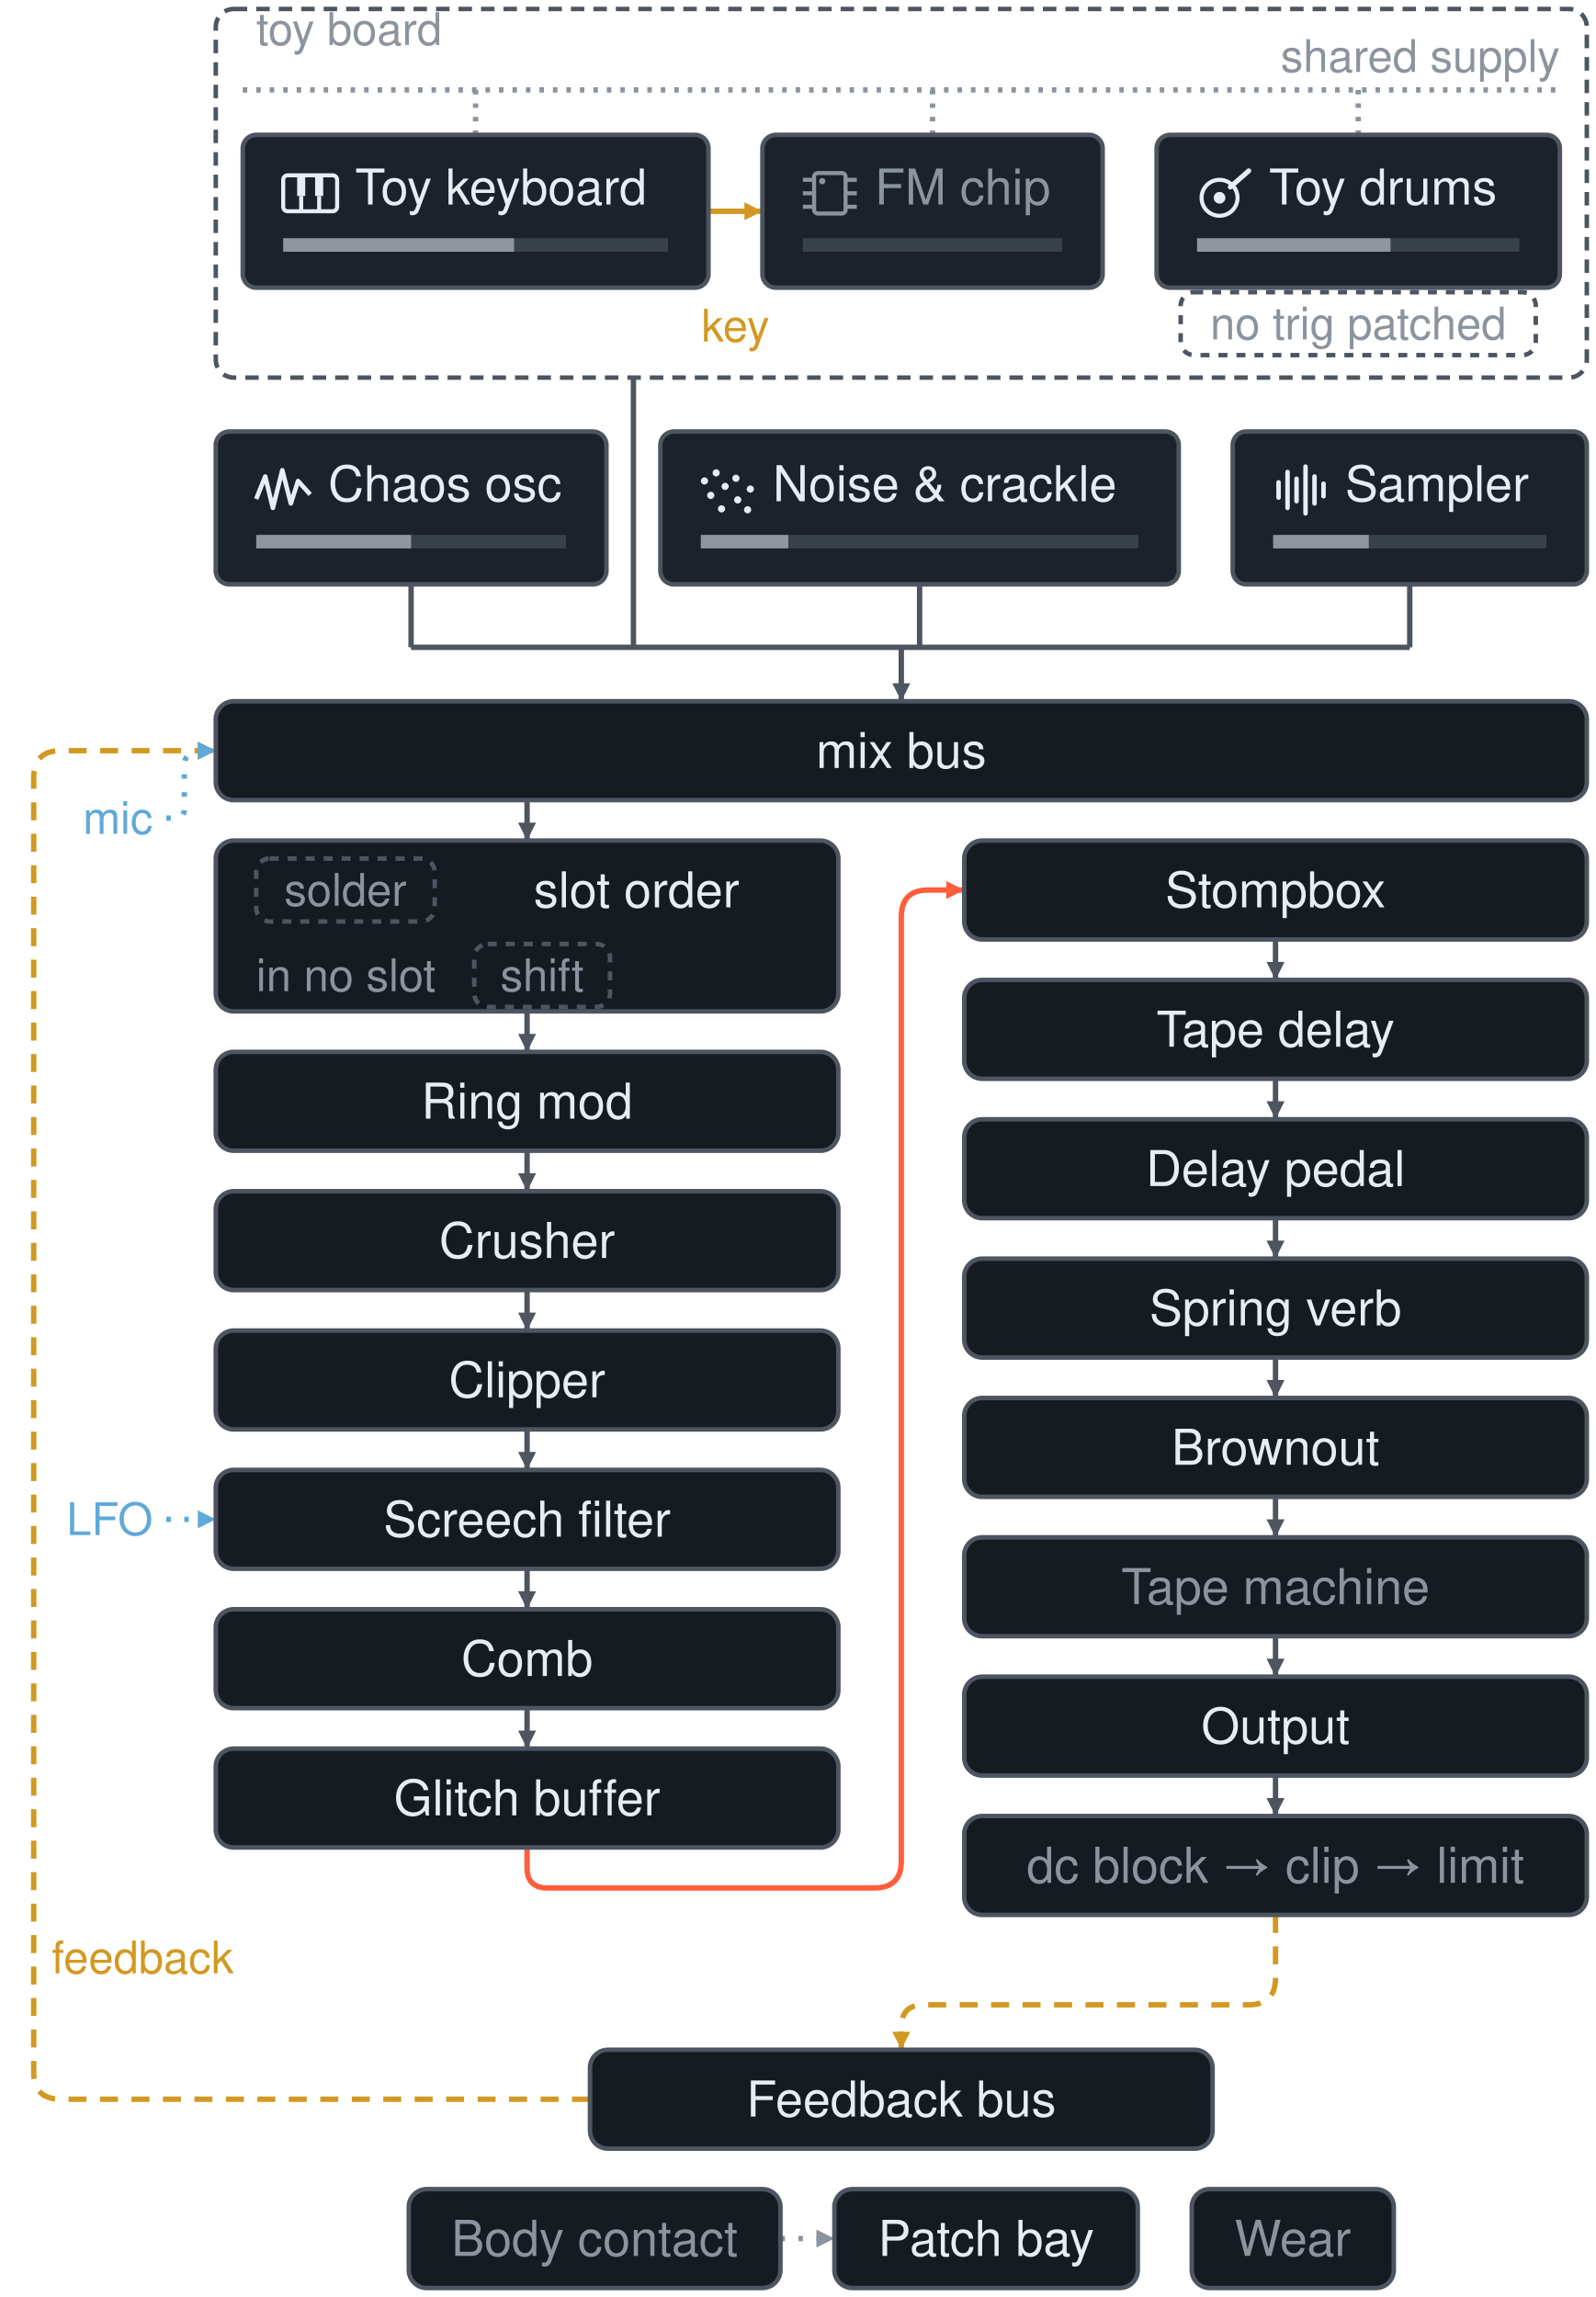
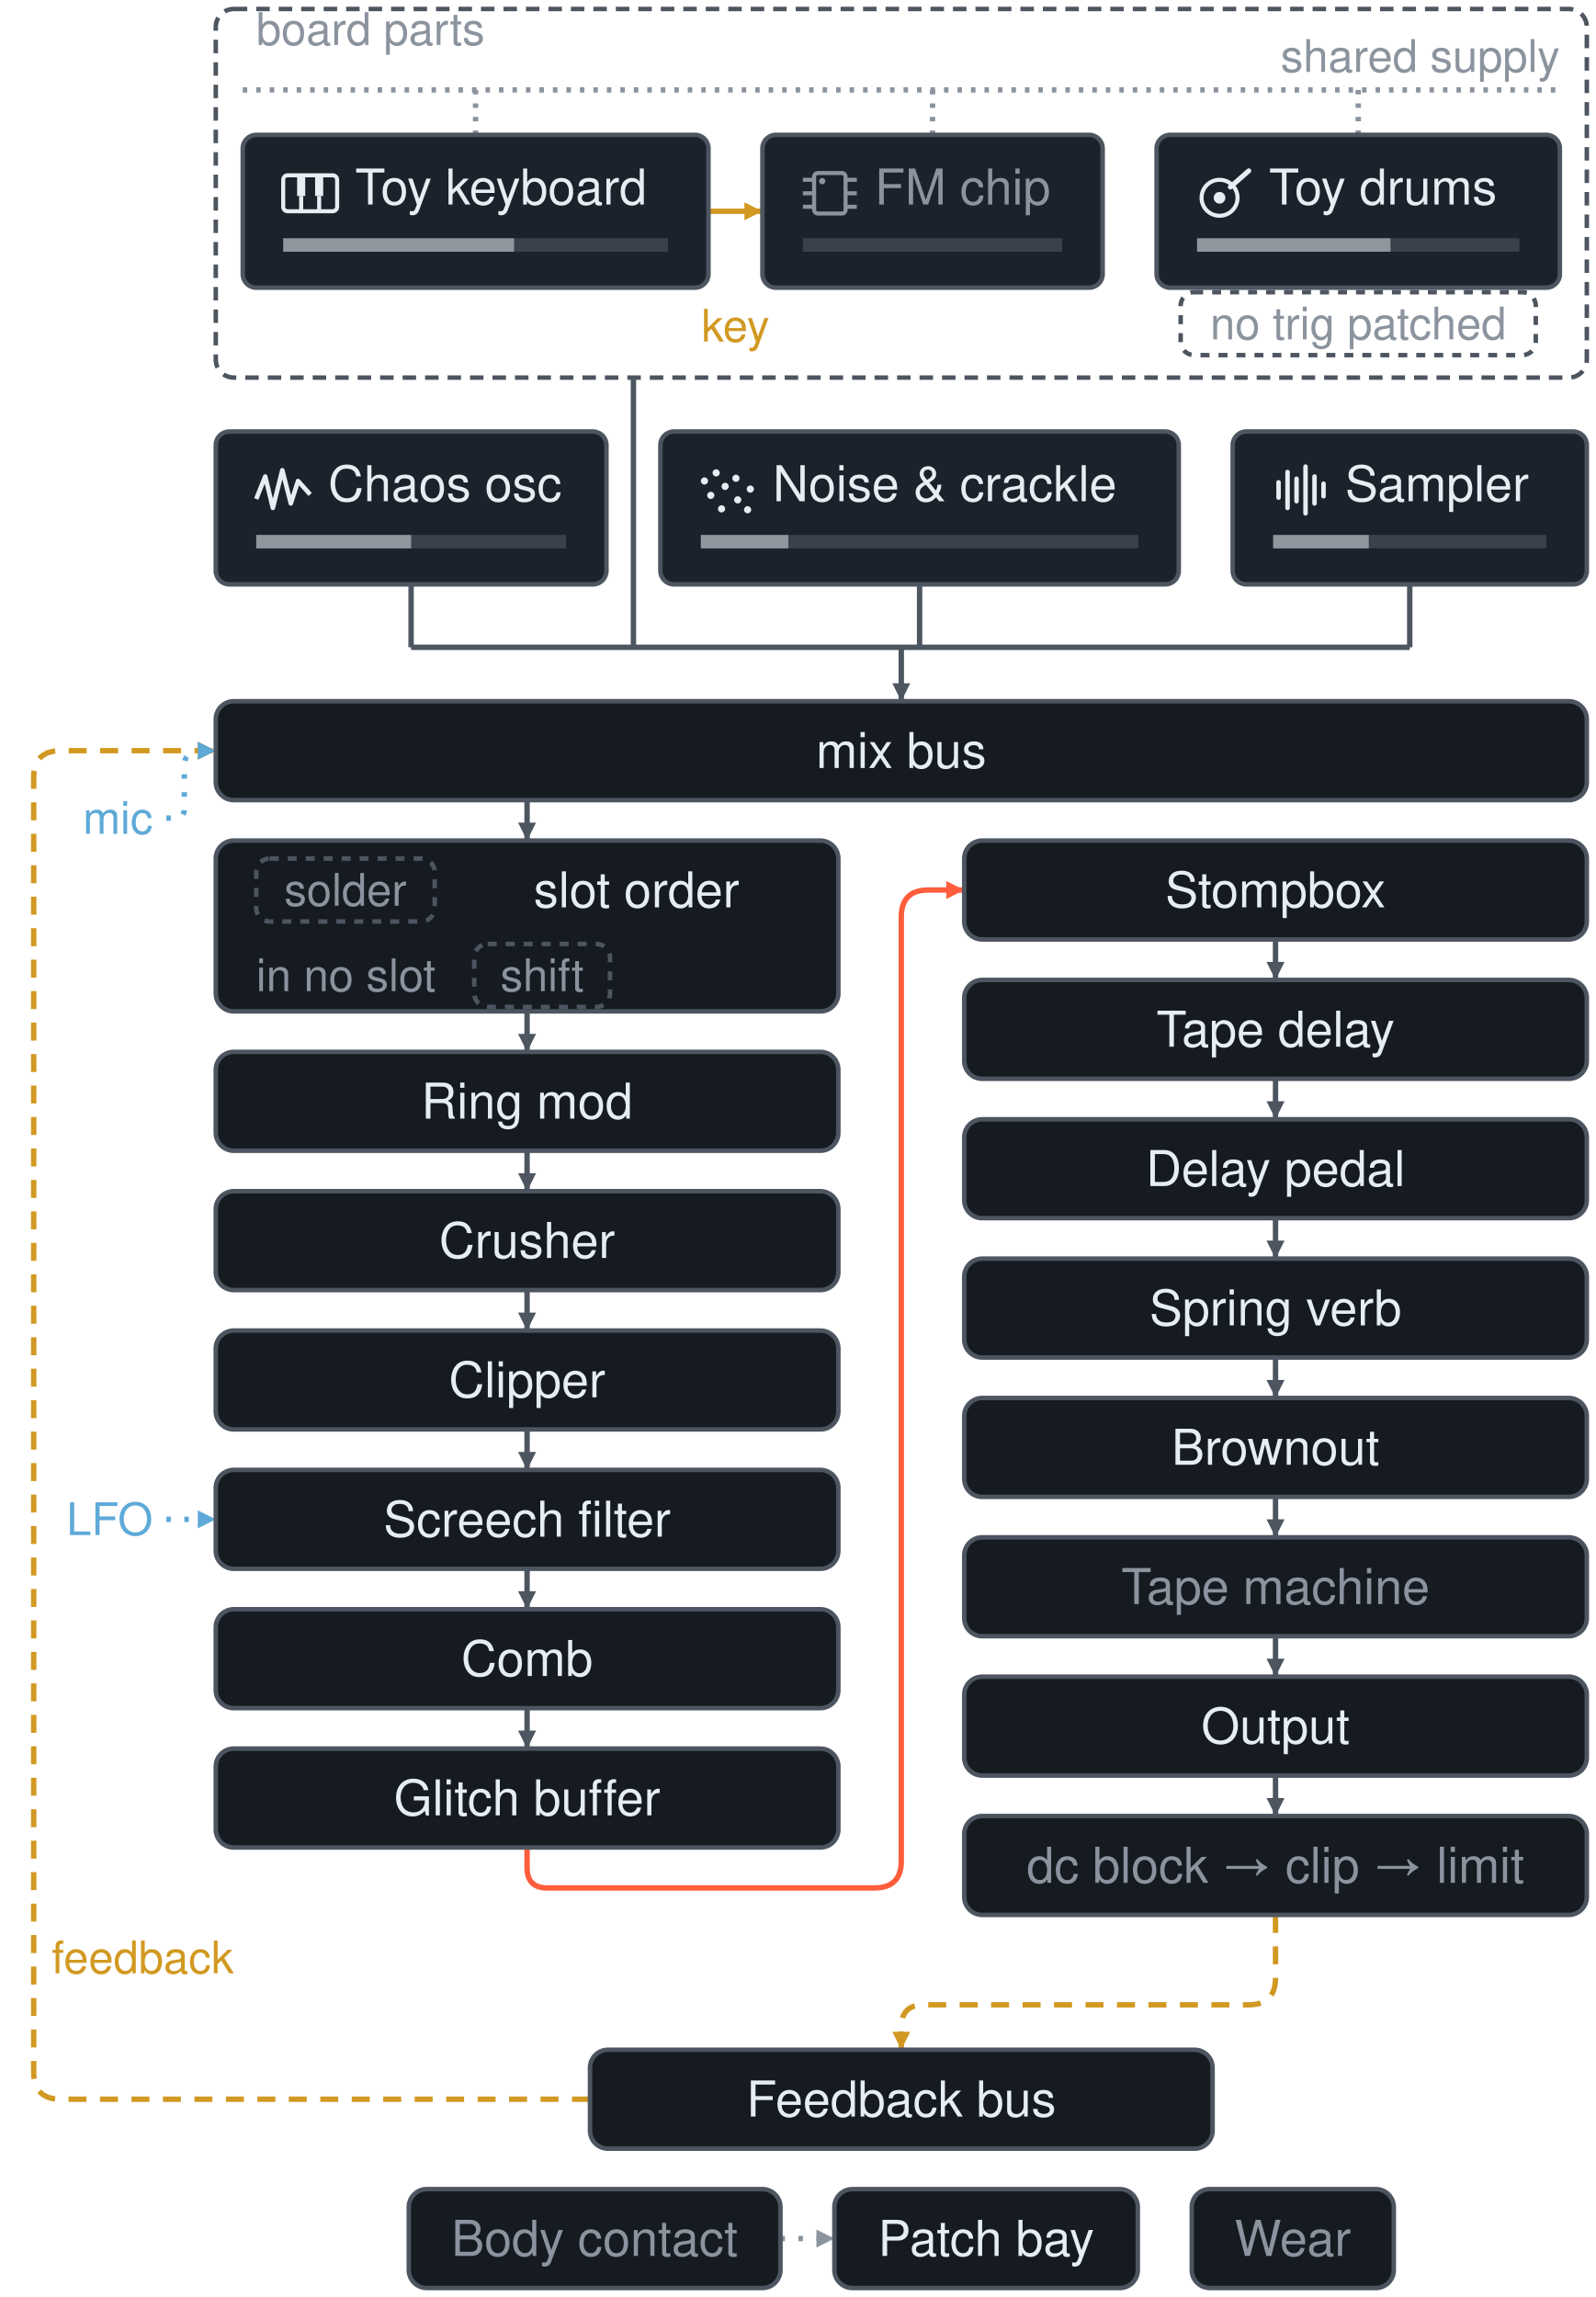
<svg xmlns="http://www.w3.org/2000/svg" viewBox="0 0 355 511" width="355" height="511" font-family="Helvetica, Arial, sans-serif">
  <g class="wire">
    <path class="line" d="M 54 20 L 347 20" fill="none" stroke="#8b949e" stroke-width="1.2" stroke-dasharray="1 2" />
    <path class="head" d="" fill="#8b949e" />
    <text x="347" y="16" fill="#8b949e" font-size="10" text-anchor="end">shared supply</text>
  </g>
  <g class="wire">
    <path class="line" d="M 105.8 20 L 105.8 30" fill="none" stroke="#8b949e" stroke-width="1.2" stroke-dasharray="1 2" />
    <path class="head" d="" fill="#8b949e" />
  </g>
  <g class="wire">
    <path class="line" d="M 302.15 20 L 302.15 30" fill="none" stroke="#8b949e" stroke-width="1.2" stroke-dasharray="1 2" />
    <path class="head" d="" fill="#8b949e" />
  </g>
  <g class="wire">
    <path class="line" d="M 207.45 20 L 207.45 30" fill="none" stroke="#8b949e" stroke-width="1.2" stroke-dasharray="1 2" />
    <path class="head" d="" fill="#8b949e" />
  </g>
  <g class="wire">
    <path class="line" d="M 157.6 47 L 169.6 47" fill="none" stroke="#d29922" stroke-width="1.2" />
    <path class="head" d="M 169.6 47 L 165.6 49 L 165.6 45 Z" fill="#d29922" />
    <text x="163.604" y="76" fill="#d29922" font-size="10" text-anchor="middle">key</text>
  </g>
  <g class="wire">
    <path class="line" d="M 140.91 84 L 140.91 144" fill="none" stroke="#4d5560" stroke-width="1.2" />
    <path class="head" d="" fill="#4d5560" />
  </g>
  <g class="wire">
    <path class="line" d="M 91.45 130 L 91.45 144" fill="none" stroke="#4d5560" stroke-width="1.2" />
    <path class="head" d="" fill="#4d5560" />
  </g>
  <g class="wire">
    <path class="line" d="M 204.57 130 L 204.57 144" fill="none" stroke="#4d5560" stroke-width="1.2" />
    <path class="head" d="" fill="#4d5560" />
  </g>
  <g class="wire">
    <path class="line" d="M 313.61 130 L 313.61 144" fill="none" stroke="#4d5560" stroke-width="1.2" />
    <path class="head" d="" fill="#4d5560" />
  </g>
  <g class="wire">
    <path class="line" d="M 91.45 144 L 313.61 144" fill="none" stroke="#4d5560" stroke-width="1.2" />
    <path class="head" d="" fill="#4d5560" />
  </g>
  <g class="wire">
    <path class="line" d="M 200.5 144 L 200.5 156" fill="none" stroke="#4d5560" stroke-width="1.2" />
    <path class="head" d="M 200.5 156 L 198.5 152 L 202.5 152 Z" fill="#4d5560" />
  </g>
  <g class="wire">
    <path class="line" d="M 117.25 178 L 117.25 187" fill="none" stroke="#4d5560" stroke-width="1.2" />
    <path class="head" d="M 117.25 187 L 115.25 183 L 119.25 183 Z" fill="#4d5560" />
  </g>
  <g class="wire">
    <path class="line" d="M 117.25 225 L 117.25 234" fill="none" stroke="#4d5560" stroke-width="1.2" />
    <path class="head" d="M 117.25 234 L 115.25 230 L 119.25 230 Z" fill="#4d5560" />
  </g>
  <g class="wire">
    <path class="line" d="M 117.25 256 L 117.25 265" fill="none" stroke="#4d5560" stroke-width="1.2" />
    <path class="head" d="M 117.25 265 L 115.25 261 L 119.25 261 Z" fill="#4d5560" />
  </g>
  <g class="wire">
    <path class="line" d="M 117.25 287 L 117.25 296" fill="none" stroke="#4d5560" stroke-width="1.2" />
    <path class="head" d="M 117.25 296 L 115.25 292 L 119.25 292 Z" fill="#4d5560" />
  </g>
  <g class="wire">
    <path class="line" d="M 117.25 318 L 117.25 327" fill="none" stroke="#4d5560" stroke-width="1.2" />
    <path class="head" d="M 117.25 327 L 115.25 323 L 119.25 323 Z" fill="#4d5560" />
  </g>
  <g class="wire">
    <path class="line" d="M 117.25 349 L 117.25 358" fill="none" stroke="#4d5560" stroke-width="1.2" />
    <path class="head" d="M 117.25 358 L 115.25 354 L 119.25 354 Z" fill="#4d5560" />
  </g>
  <g class="wire">
    <path class="line" d="M 117.25 380 L 117.25 389" fill="none" stroke="#4d5560" stroke-width="1.2" />
    <path class="head" d="M 117.25 389 L 115.25 385 L 119.25 385 Z" fill="#4d5560" />
  </g>
  <g class="wire">
    <path class="line" d="M 283.75 209 L 283.75 218" fill="none" stroke="#4d5560" stroke-width="1.2" />
    <path class="head" d="M 283.75 218 L 281.75 214 L 285.75 214 Z" fill="#4d5560" />
  </g>
  <g class="wire">
    <path class="line" d="M 283.75 240 L 283.75 249" fill="none" stroke="#4d5560" stroke-width="1.2" />
    <path class="head" d="M 283.75 249 L 281.75 245 L 285.75 245 Z" fill="#4d5560" />
  </g>
  <g class="wire">
    <path class="line" d="M 283.75 271 L 283.75 280" fill="none" stroke="#4d5560" stroke-width="1.2" />
    <path class="head" d="M 283.75 280 L 281.75 276 L 285.75 276 Z" fill="#4d5560" />
  </g>
  <g class="wire">
    <path class="line" d="M 283.75 302 L 283.75 311" fill="none" stroke="#4d5560" stroke-width="1.2" />
    <path class="head" d="M 283.75 311 L 281.75 307 L 285.75 307 Z" fill="#4d5560" />
  </g>
  <g class="wire">
    <path class="line" d="M 283.75 333 L 283.75 342" fill="none" stroke="#4d5560" stroke-width="1.2" />
    <path class="head" d="M 283.75 342 L 281.75 338 L 285.75 338 Z" fill="#4d5560" />
  </g>
  <g class="wire">
    <path class="line" d="M 283.75 364 L 283.75 373" fill="none" stroke="#4d5560" stroke-width="1.2" />
    <path class="head" d="M 283.75 373 L 281.75 369 L 285.75 369 Z" fill="#4d5560" />
  </g>
  <g class="wire">
    <path class="line" d="M 283.75 395 L 283.75 404" fill="none" stroke="#4d5560" stroke-width="1.2" />
    <path class="head" d="M 283.75 404 L 281.75 400 L 285.75 400 Z" fill="#4d5560" />
  </g>
  <g class="wire">
    <path class="line" d="M 117.25 411 L 117.25 415.5 Q 117.25 420 121.75 420 L 194.5 420 Q 200.5 420 200.5 414 L 200.5 204 Q 200.5 198 206.5 198 L 214.5 198" fill="none" stroke="#ff5d3b" stroke-width="1.2" />
    <path class="head" d="M 214.5 198 L 210.5 200 L 210.5 196 Z" fill="#ff5d3b" />
  </g>
  <g class="wire">
    <path class="line" d="M 283.75 426 L 283.75 440 Q 283.75 446 277.75 446 L 205.5 446 Q 200.5 446 200.5 451 L 200.5 456" fill="none" stroke="#d29922" stroke-width="1.2" stroke-dasharray="4 3" />
    <path class="head" d="M 200.5 456 L 198.5 452 L 202.5 452 Z" fill="#d29922" />
  </g>
  <g class="wire">
    <path class="line" d="M 131.25 467 L 13.5 467 Q 7.5 467 7.5 461 L 7.5 173 Q 7.5 167 13.5 167 L 48 167" fill="none" stroke="#d29922" stroke-width="1.2" stroke-dasharray="4 3" />
    <path class="head" d="M 48 167 L 44 169 L 44 165 Z" fill="#d29922" />
    <text x="11.5" y="439" fill="#d29922" font-size="10" text-anchor="start">feedback</text>
  </g>
  <g class="wire">
    <path class="line" d="M 173.62 498 L 185.62 498" fill="none" stroke="#8b949e" stroke-width="1.2" stroke-dasharray="1 3" />
    <path class="head" d="M 185.62 498 L 181.62 500 L 181.62 496 Z" fill="#8b949e" />
  </g>
  <g class="wire">
    <path class="line" d="M 37 182 L 39 182 Q 41 182 41 180 L 41 170.5 Q 41 167 44.5 167 L 48 167" fill="none" stroke="#5ea9d8" stroke-width="1.2" stroke-dasharray="1 3" />
    <path class="head" d="M 48 167 L 44 169 L 44 165 Z" fill="#5ea9d8" />
  </g>
  <g class="wire">
    <path class="line" d="M 37 338 L 48 338" fill="none" stroke="#5ea9d8" stroke-width="1.2" stroke-dasharray="1 3" />
    <path class="head" d="M 48 338 L 44 340 L 44 336 Z" fill="#5ea9d8" />
  </g>
  <g class="node">
    <rect x="48" y="2" width="305" height="82" rx="4" fill="none" stroke="#4d5560" stroke-dasharray="3 2" />
-     <text x="57" y="10" fill="#8b949e" font-size="10" text-anchor="start">toy board</text>
+     <text x="57" y="10" fill="#8b949e" font-size="10" text-anchor="start">board parts</text>
  </g>
  <g class="node">
    <rect class="box" x="54" y="30" width="103.604" height="34" rx="3" fill="#1c222b" stroke="#4d5560" stroke-width="1" />
    <g class="glyph">
      <rect x="63" y="39" width="12" height="8" rx="1" fill="none" stroke="#e6edf3" stroke-width="0.9" />
      <path d="M 67 43.6 V 47 M 71 43.6 V 47" stroke="#e6edf3" stroke-width="0.9" />
      <rect x="66.1" y="39" width="1.8" height="4.6" fill="#e6edf3" />
      <rect x="70.1" y="39" width="1.8" height="4.6" fill="#e6edf3" />
    </g>
    <text x="79" y="45.5" fill="#e6edf3" font-size="11" text-anchor="start">Toy keyboard</text>
    <rect x="63" y="53" width="85.604" height="3" fill="#4d5560" fill-opacity="0.6" />
    <rect x="63" y="53" width="51.363" height="3" fill="#e6edf3" fill-opacity="0.5" />
  </g>
  <g class="node">
    <rect class="box" x="257.297" y="30" width="89.703" height="34" rx="3" fill="#1c222b" stroke="#4d5560" stroke-width="1" />
    <g class="glyph">
      <circle cx="271.297" cy="44" r="4" fill="none" stroke="#e6edf3" stroke-width="0.9" />
      <circle cx="271.297" cy="44" r="1.3" fill="#e6edf3" />
      <path d="M 277.797 38 L 273.697 41.6" stroke="#e6edf3" stroke-width="1.1" stroke-linecap="round" />
    </g>
    <text x="282.297" y="45.5" fill="#e6edf3" font-size="11" text-anchor="start">Toy drums</text>
    <rect x="266.297" y="53" width="71.703" height="3" fill="#4d5560" fill-opacity="0.6" />
    <rect x="266.297" y="53" width="43.022" height="3" fill="#e6edf3" fill-opacity="0.5" />
  </g>
  <g class="node">
    <rect class="box" x="169.604" y="30" width="75.692" height="34" rx="3" fill="#1c222b" stroke="#4d5560" stroke-width="1" />
    <g class="glyph">
      <rect x="181.104" y="38.5" width="7" height="9" rx="0.8" fill="none" stroke="#8b949e" stroke-width="0.9" />
      <path d="M 178.604 40 h 2.5 M 188.104 40 h 2.5 M 178.604 43 h 2.5 M 188.104 43 h 2.5 M 178.604 46 h 2.5 M 188.104 46 h 2.5" stroke="#8b949e" stroke-width="0.9" />
      <circle cx="182.904" cy="40.3" r="0.7" fill="#8b949e" />
    </g>
    <text x="194.604" y="45.5" fill="#8b949e" font-size="11" text-anchor="start">FM chip</text>
    <rect x="178.604" y="53" width="57.692" height="3" fill="#4d5560" fill-opacity="0.6" />
  </g>
  <g class="node">
    <rect class="box" x="48" y="96" width="86.908" height="34" rx="3" fill="#1c222b" stroke="#4d5560" stroke-width="1" />
    <g class="glyph">
      <path d="M 57 111 L 59 106 L 60.7 113 L 62.8 104.6 L 64.7 112 L 66.3 107 L 69 110" fill="none" stroke="#e6edf3" stroke-width="1" stroke-linejoin="round" />
    </g>
    <text x="73" y="111.5" fill="#e6edf3" font-size="11" text-anchor="start">Chaos osc</text>
    <rect x="57" y="119" width="68.908" height="3" fill="#4d5560" fill-opacity="0.6" />
    <rect x="57" y="119" width="34.454" height="3" fill="#e6edf3" fill-opacity="0.5" />
  </g>
  <g class="node">
    <rect class="box" x="146.908" y="96" width="115.317" height="34" rx="3" fill="#1c222b" stroke="#4d5560" stroke-width="1" />
    <g class="glyph">
      <path d="M 156.708 106.2 a 0.8 0.8 0 1 0 0.01 0 M 159.308 104.4 a 0.8 0.8 0 1 0 0.01 0 M 158.108 109.4 a 0.8 0.8 0 1 0 0.01 0 M 161.308 107.4 a 0.8 0.8 0 1 0 0.01 0 M 160.508 112.4 a 0.8 0.8 0 1 0 0.01 0 M 163.708 105.6 a 0.8 0.8 0 1 0 0.01 0 M 164.108 110.4 a 0.8 0.8 0 1 0 0.01 0 M 166.908 108 a 0.8 0.8 0 1 0 0.01 0 M 166.308 112.6 a 0.8 0.8 0 1 0 0.01 0" fill="#e6edf3" />
    </g>
    <text x="171.908" y="111.5" fill="#e6edf3" font-size="11" text-anchor="start">Noise &amp; crackle</text>
    <rect x="155.908" y="119" width="97.317" height="3" fill="#4d5560" fill-opacity="0.6" />
    <rect x="155.908" y="119" width="19.463" height="3" fill="#e6edf3" fill-opacity="0.5" />
  </g>
  <g class="node">
    <rect class="box" x="274.225" y="96" width="78.775" height="34" rx="3" fill="#1c222b" stroke="#4d5560" stroke-width="1" />
    <g class="glyph">
      <path d="M 284.425 107.3 v 3.4 M 286.425 105 v 8 M 288.425 106.5 v 5 M 290.425 103.8 v 10.4 M 292.425 106 v 6 M 294.425 107.6 v 2.8" stroke="#e6edf3" stroke-width="1" stroke-linecap="round" />
    </g>
    <text x="299.225" y="111.5" fill="#e6edf3" font-size="11" text-anchor="start">Sampler</text>
    <rect x="283.225" y="119" width="60.775" height="3" fill="#4d5560" fill-opacity="0.6" />
    <rect x="283.225" y="119" width="21.271" height="3" fill="#e6edf3" fill-opacity="0.5" />
  </g>
  <g class="node">
    <rect class="box" x="48" y="156" width="305" height="22" rx="4" fill="#161b22" stroke="#4d5560" stroke-width="1" />
    <text x="200.5" y="170.85" fill="#e6edf3" font-size="11" text-anchor="middle">mix bus</text>
  </g>
  <g class="node">
    <rect class="box" x="48" y="187" width="138.5" height="38" rx="4" fill="#161b22" stroke="#4d5560" stroke-width="1" />
    <text x="141.6" y="201.85" fill="#e6edf3" font-size="11" text-anchor="middle">slot order</text>
  </g>
  <g class="node">
    <rect class="box" x="48" y="234" width="138.5" height="22" rx="4" fill="#161b22" stroke="#4d5560" stroke-width="1" />
    <text x="117.25" y="248.85" fill="#e6edf3" font-size="11" text-anchor="middle">Ring mod</text>
  </g>
  <g class="node">
    <rect class="box" x="48" y="265" width="138.5" height="22" rx="4" fill="#161b22" stroke="#4d5560" stroke-width="1" />
    <text x="117.25" y="279.85" fill="#e6edf3" font-size="11" text-anchor="middle">Crusher</text>
  </g>
  <g class="node">
    <rect class="box" x="48" y="296" width="138.5" height="22" rx="4" fill="#161b22" stroke="#4d5560" stroke-width="1" />
    <text x="117.25" y="310.85" fill="#e6edf3" font-size="11" text-anchor="middle">Clipper</text>
  </g>
  <g class="node">
    <rect class="box" x="48" y="327" width="138.5" height="22" rx="4" fill="#161b22" stroke="#4d5560" stroke-width="1" />
    <text x="117.25" y="341.85" fill="#e6edf3" font-size="11" text-anchor="middle">Screech filter</text>
  </g>
  <g class="node">
    <rect class="box" x="48" y="358" width="138.5" height="22" rx="4" fill="#161b22" stroke="#4d5560" stroke-width="1" />
    <text x="117.25" y="372.85" fill="#e6edf3" font-size="11" text-anchor="middle">Comb</text>
  </g>
  <g class="node">
    <rect class="box" x="48" y="389" width="138.5" height="22" rx="4" fill="#161b22" stroke="#4d5560" stroke-width="1" />
    <text x="117.25" y="403.85" fill="#e6edf3" font-size="11" text-anchor="middle">Glitch buffer</text>
  </g>
  <g class="node">
    <rect class="box" x="214.5" y="187" width="138.5" height="22" rx="4" fill="#161b22" stroke="#4d5560" stroke-width="1" />
    <text x="283.75" y="201.85" fill="#e6edf3" font-size="11" text-anchor="middle">Stompbox</text>
  </g>
  <g class="node">
    <rect class="box" x="214.5" y="218" width="138.5" height="22" rx="4" fill="#161b22" stroke="#4d5560" stroke-width="1" />
    <text x="283.75" y="232.85" fill="#e6edf3" font-size="11" text-anchor="middle">Tape delay</text>
  </g>
  <g class="node">
    <rect class="box" x="214.5" y="249" width="138.5" height="22" rx="4" fill="#161b22" stroke="#4d5560" stroke-width="1" />
    <text x="283.75" y="263.85" fill="#e6edf3" font-size="11" text-anchor="middle">Delay pedal</text>
  </g>
  <g class="node">
    <rect class="box" x="214.5" y="280" width="138.5" height="22" rx="4" fill="#161b22" stroke="#4d5560" stroke-width="1" />
    <text x="283.75" y="294.85" fill="#e6edf3" font-size="11" text-anchor="middle">Spring verb</text>
  </g>
  <g class="node">
    <rect class="box" x="214.5" y="311" width="138.5" height="22" rx="4" fill="#161b22" stroke="#4d5560" stroke-width="1" />
    <text x="283.75" y="325.85" fill="#e6edf3" font-size="11" text-anchor="middle">Brownout</text>
  </g>
  <g class="node">
    <rect class="box" x="214.5" y="342" width="138.5" height="22" rx="4" fill="#161b22" stroke="#4d5560" stroke-width="1" />
    <text x="283.75" y="356.85" fill="#8b949e" font-size="11" text-anchor="middle">Tape machine</text>
  </g>
  <g class="node">
    <rect class="box" x="214.5" y="373" width="138.5" height="22" rx="4" fill="#161b22" stroke="#4d5560" stroke-width="1" />
    <text x="283.75" y="387.85" fill="#e6edf3" font-size="11" text-anchor="middle">Output</text>
  </g>
  <g class="node">
    <rect class="box" x="214.5" y="404" width="138.5" height="22" rx="4" fill="#161b22" stroke="#4d5560" stroke-width="1" />
    <text x="283.75" y="418.85" fill="#8b949e" font-size="11" text-anchor="middle">dc block → clip → limit</text>
  </g>
  <g class="node">
    <rect class="box" x="131.25" y="456" width="138.5" height="22" rx="4" fill="#161b22" stroke="#4d5560" stroke-width="1" />
    <text x="200.5" y="470.85" fill="#e6edf3" font-size="11" text-anchor="middle">Feedback bus</text>
  </g>
  <g class="node">
    <rect class="box" x="90.935" y="487" width="82.68" height="22" rx="4" fill="#161b22" stroke="#4d5560" stroke-width="1" />
    <text x="132.275" y="501.85" fill="#8b949e" font-size="11" text-anchor="middle">Body contact</text>
  </g>
  <g class="node">
    <rect class="box" x="185.615" y="487" width="67.5" height="22" rx="4" fill="#161b22" stroke="#4d5560" stroke-width="1" />
    <text x="219.365" y="501.85" fill="#e6edf3" font-size="11" text-anchor="middle">Patch bay</text>
  </g>
  <g class="node">
    <rect class="box" x="265.115" y="487" width="44.95" height="22" rx="4" fill="#161b22" stroke="#4d5560" stroke-width="1" />
    <text x="287.59" y="501.85" fill="#8b949e" font-size="11" text-anchor="middle">Wear</text>
  </g>
  <g class="node">
    <rect class="box" x="105.5" y="210" width="30.2" height="14" rx="3" fill="none" stroke="#4d5560" stroke-dasharray="2 2" />
    <text x="120.6" y="220.5" fill="#8b949e" font-size="10" text-anchor="middle">shift</text>
  </g>
  <g class="tap">
    <text x="57" y="220.5" fill="#8b949e" font-size="10" text-anchor="start">in no slot</text>
  </g>
  <g class="node">
    <rect class="box" x="57" y="191" width="39.7" height="14" rx="3" fill="none" stroke="#4d5560" stroke-dasharray="2 2" />
    <text x="76.85" y="201.5" fill="#8b949e" font-size="10" text-anchor="middle">solder</text>
  </g>
  <g class="node">
    <rect class="box" x="262.648" y="65" width="79" height="14" rx="3" fill="none" stroke="#4d5560" stroke-dasharray="2 2" />
    <text x="302.148" y="75.5" fill="#8b949e" font-size="10" text-anchor="middle">no trig patched</text>
  </g>
  <g class="tap">
    <text x="34" y="185.5" fill="#5ea9d8" font-size="10" text-anchor="end">mic</text>
  </g>
  <g class="tap">
    <text x="34" y="341.5" fill="#5ea9d8" font-size="10" text-anchor="end">LFO</text>
  </g>
</svg>
